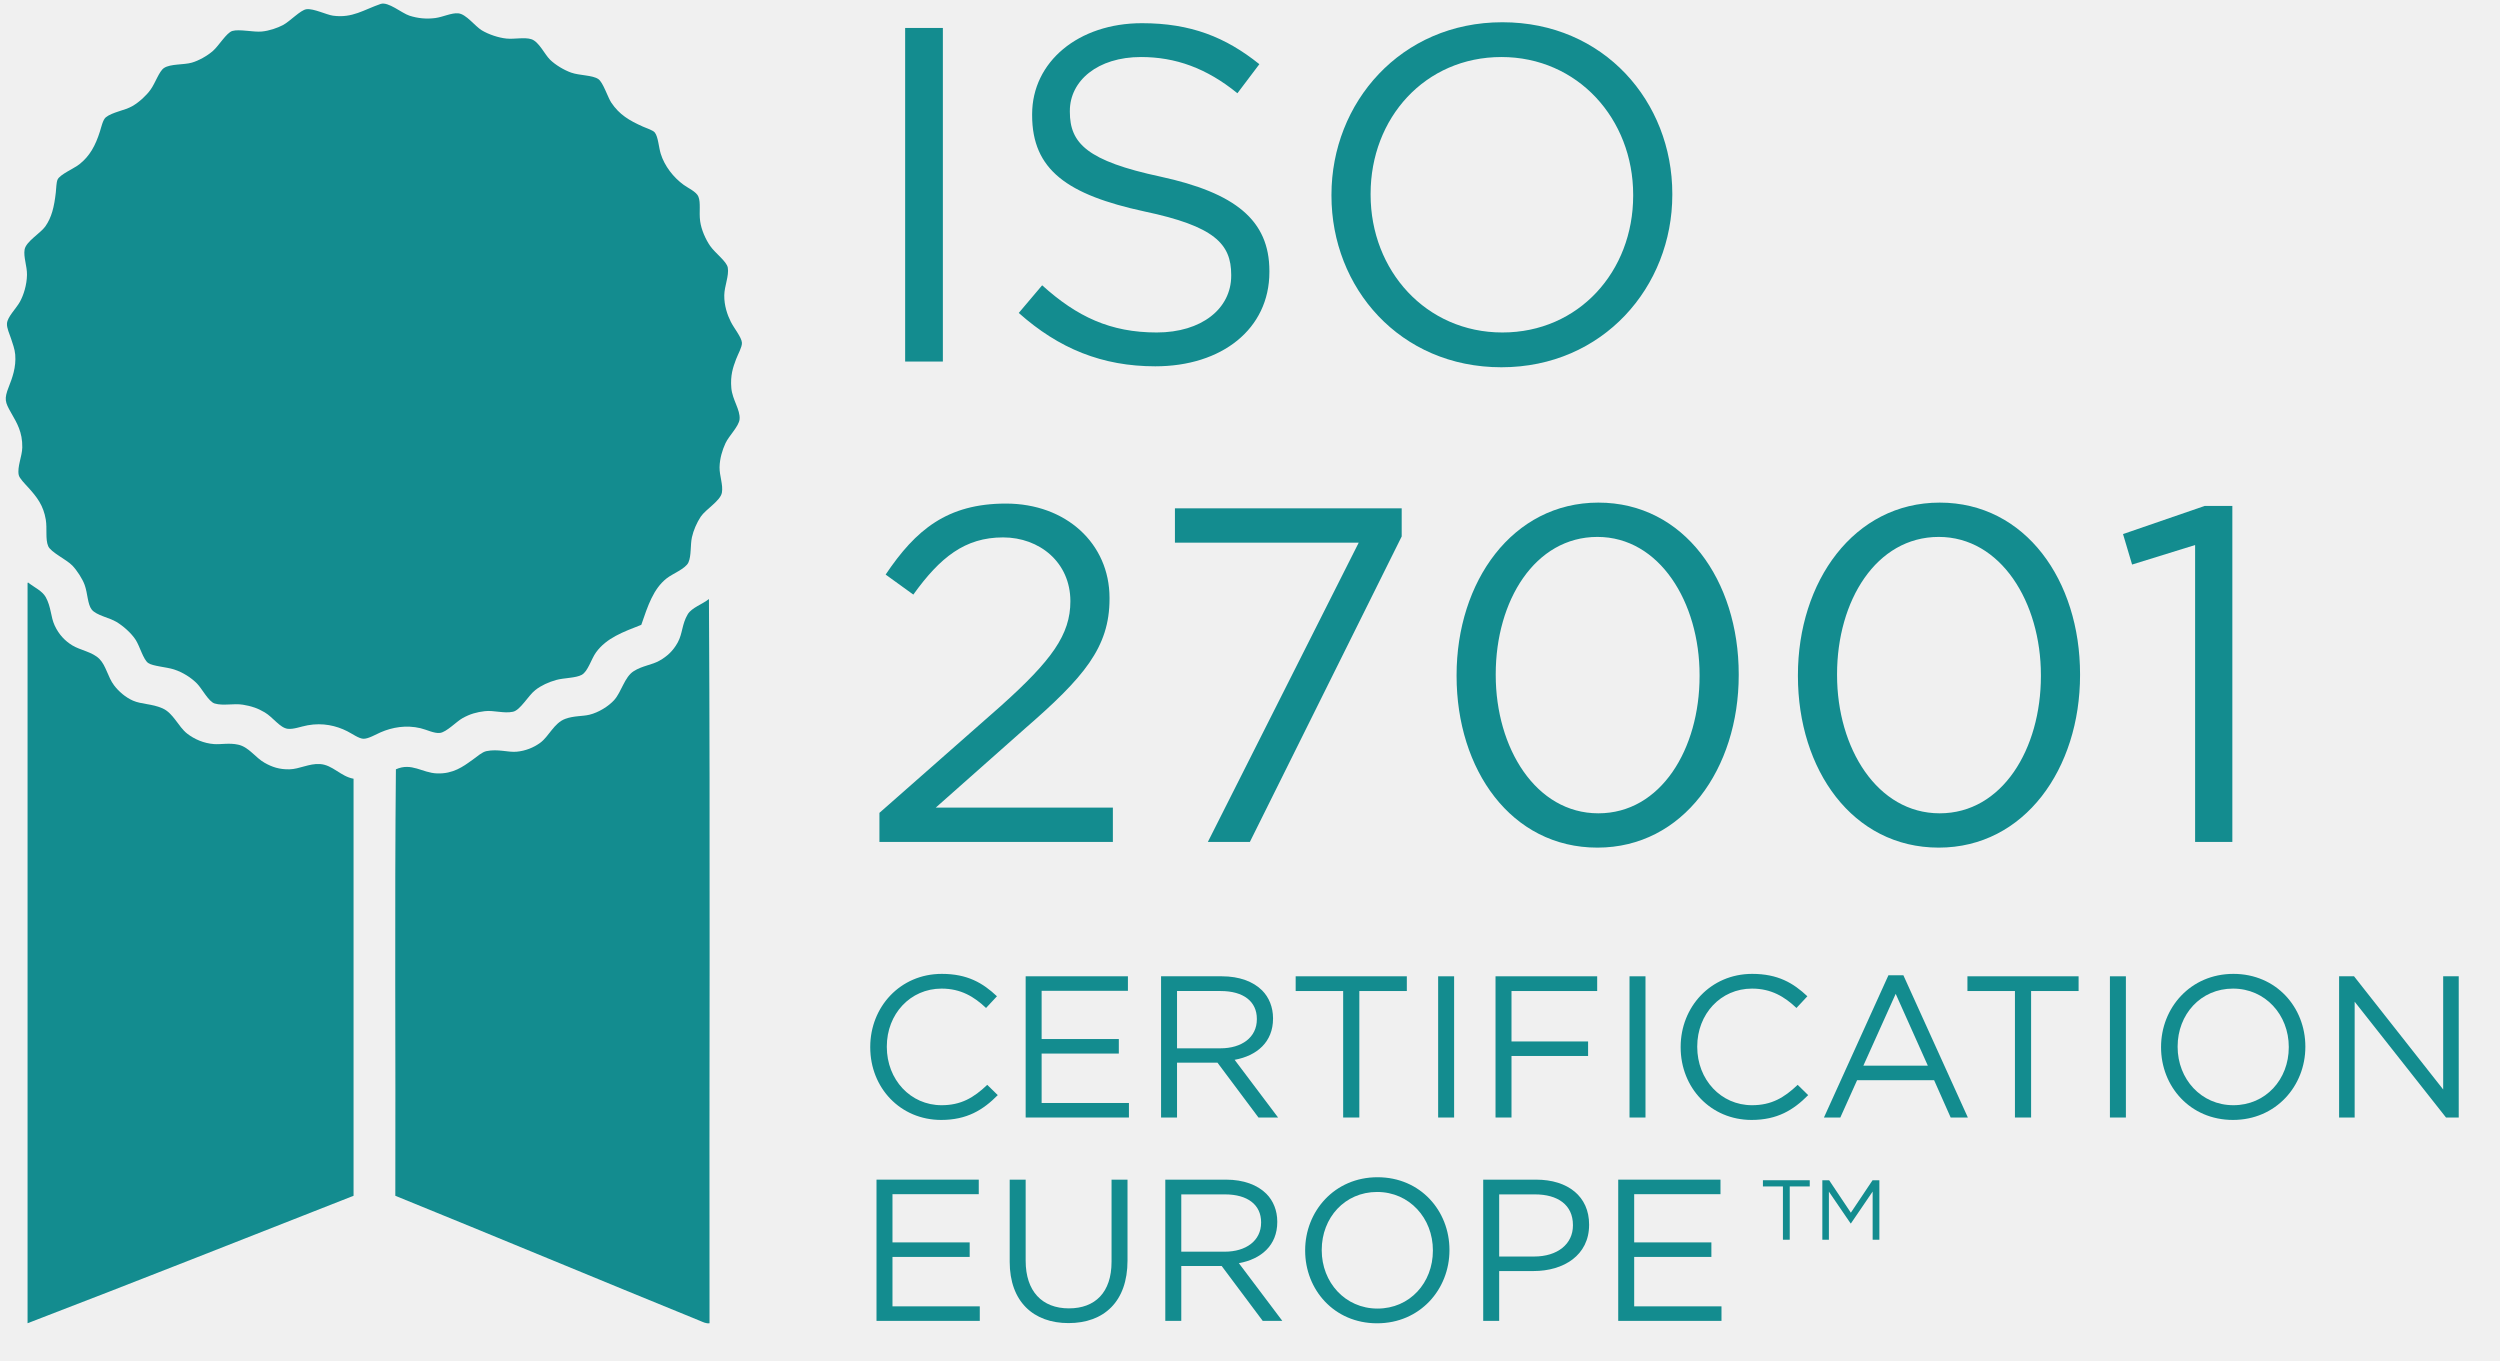
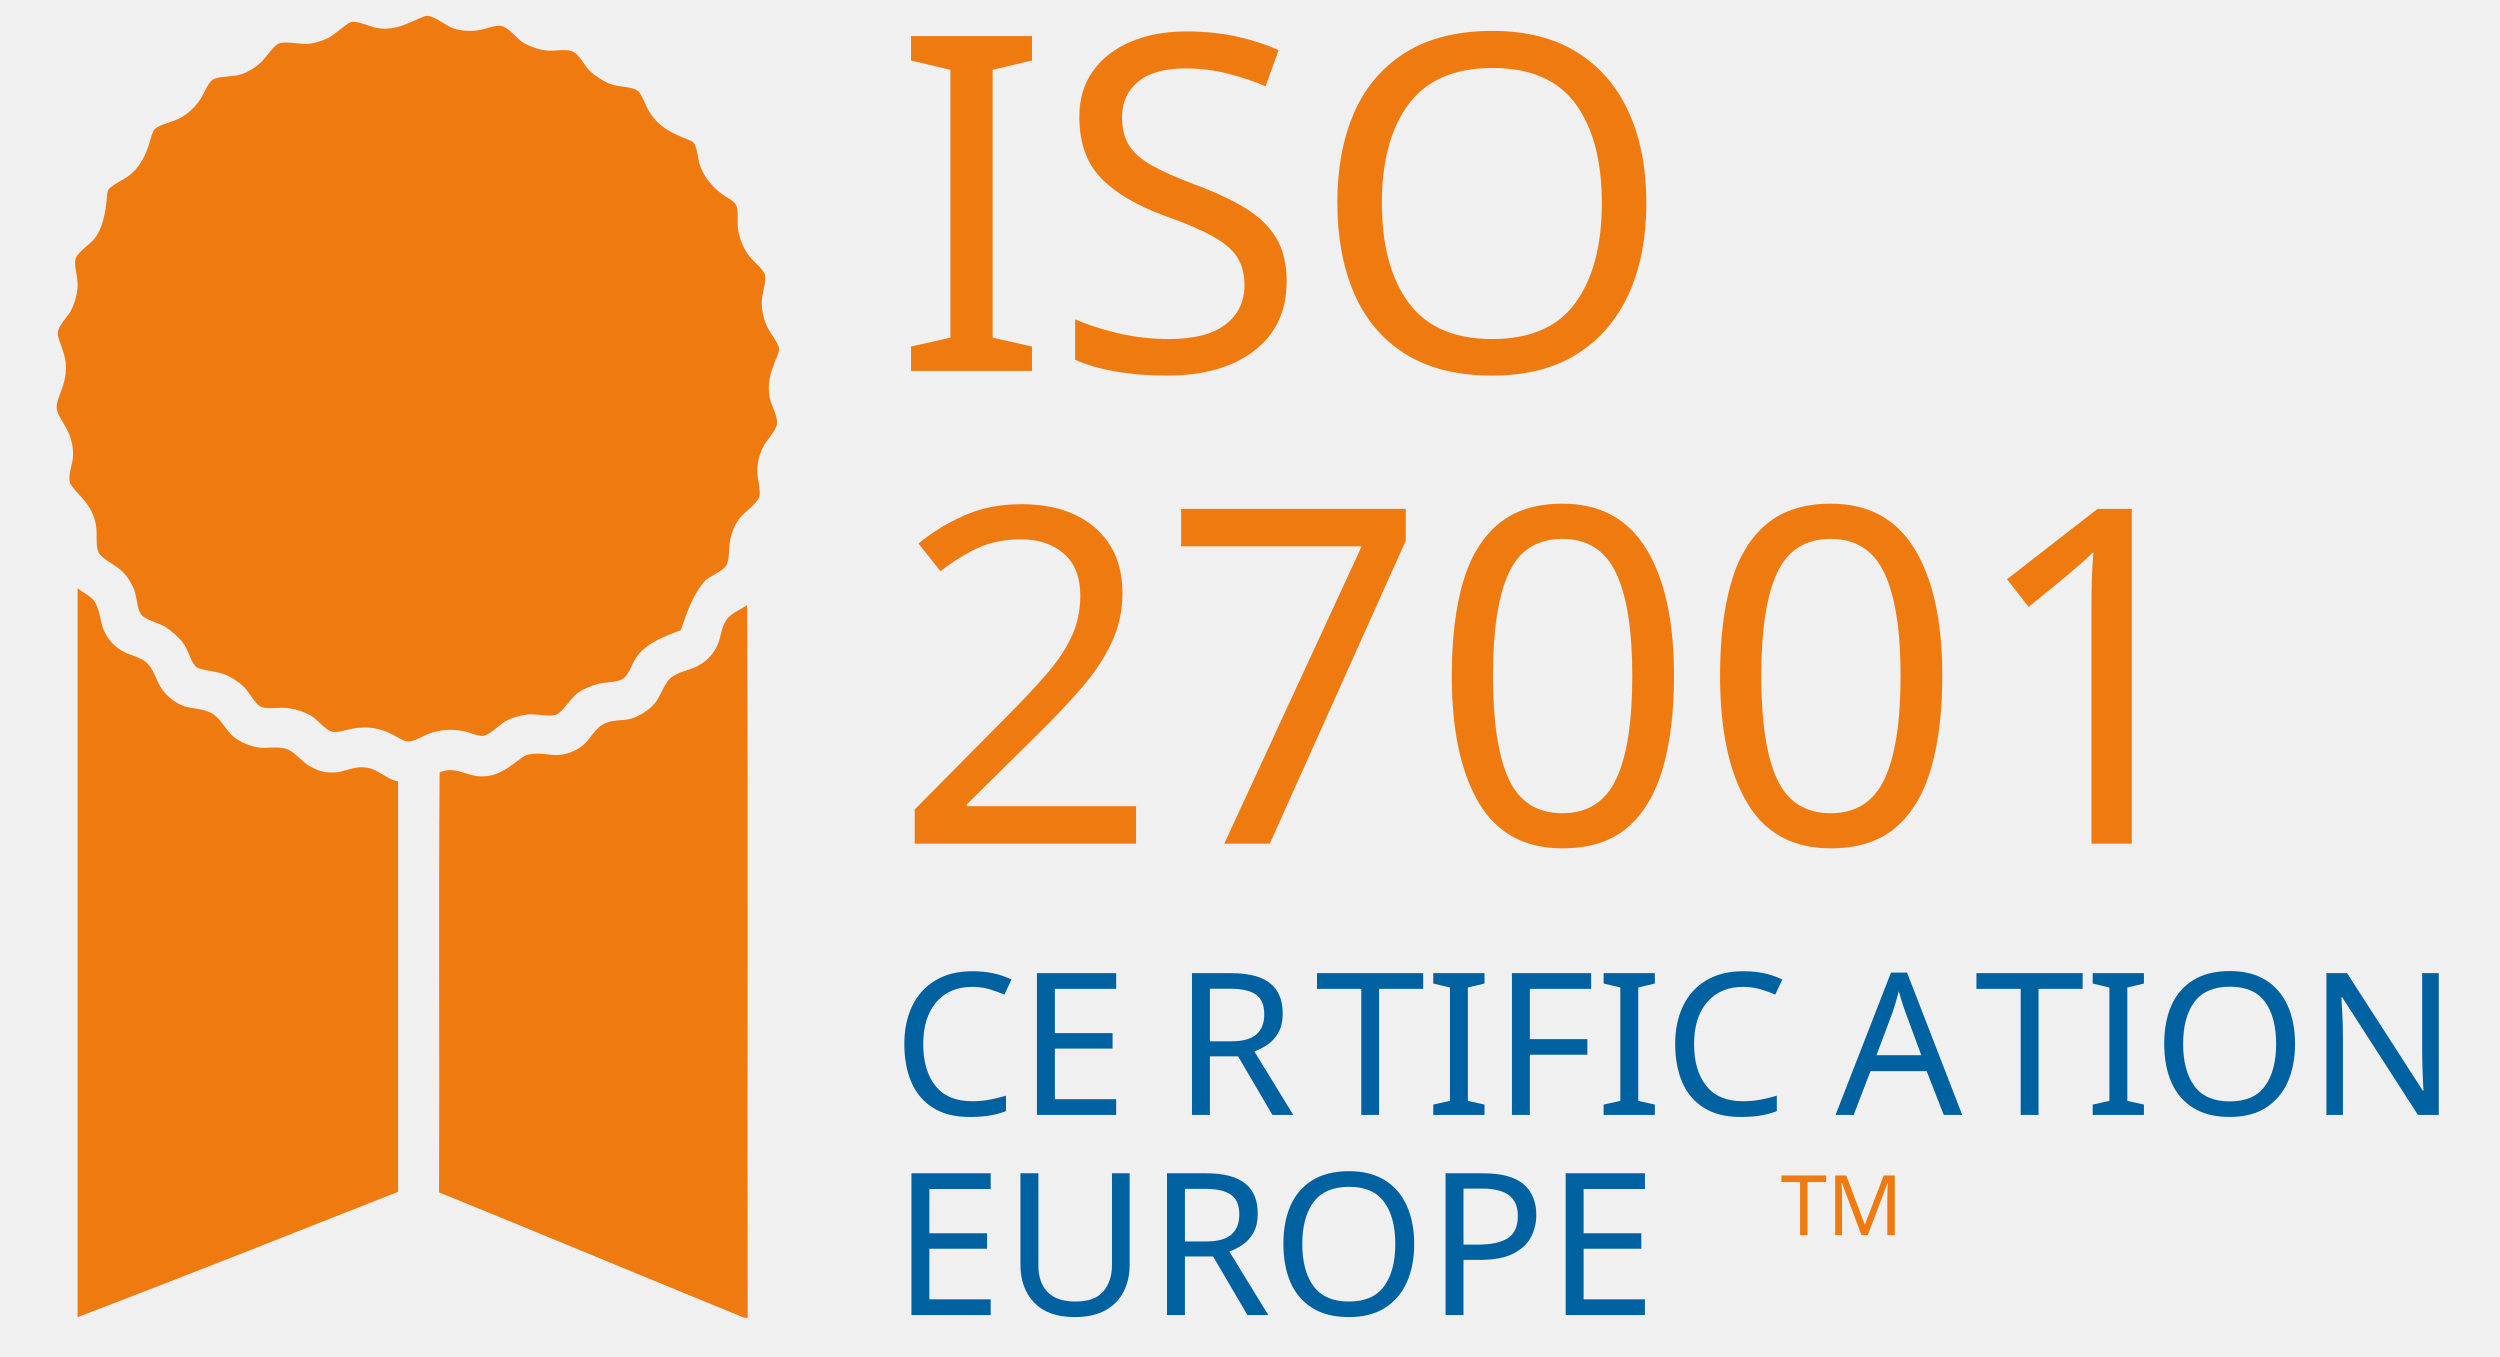
- <svg xmlns="http://www.w3.org/2000/svg" version="1.1" id="Layer_1" x="0px" y="0px" width="318px" height="173px" viewBox="0 0 318 173" enable-background="new 0 0 318 173" xml:space="preserve">
+ <svg xmlns="http://www.w3.org/2000/svg" version="1.1" id="Layer_1" x="0px" y="0px" viewBox="0 0 444.7 241.3" style="enable-background:new 0 0 444.7 241.3;" xml:space="preserve">
+   <style type="text/css">
+ 	.Arched_x0020_Green{fill:url(#SVGID_1_);stroke:#FFFFFF;stroke-width:0.25;stroke-miterlimit:1;}
+ 	.st0{fill:#EF7B10;}
+ 	.st1{font-family:'Gotham-Book';}
+ 	.st2{font-size:83.427px;}
+ 	.st3{font-size:14.875px;}
+ 	.st4{fill-rule:evenodd;clip-rule:evenodd;fill:#EF7B10;}
+ 	.st5{fill:#0061A1;}
+ 	.st6{font-size:35.319px;}
+ 	.st7{letter-spacing:-3;}
+ </style>
+   <linearGradient id="SVGID_1_" gradientUnits="userSpaceOnUse" x1="64.333" y1="231" x2="65.04" y2="230.293">
+     <stop offset="0" style="stop-color:#1DA238" />
+     <stop offset="0.983" style="stop-color:#24391D" />
+   </linearGradient>
  <g>
-     <g id="Layer1">
-       <g>
-         <g>
-           <rect x="115.135" y="3.556" fill="#138C8F" width="4.797" height="42.433" />
-           <path fill="#138C8F" d="M146.954,46.595c8.441,0,14.513-4.728,14.513-12.002v-0.121c0-6.486-4.372-9.941-13.845-12.002      c-9.351-2-11.537-4.244-11.537-8.244v-0.122c0-3.818,3.522-6.85,9.048-6.85c4.372,0,8.319,1.395,12.266,4.607l2.792-3.698      c-4.311-3.455-8.743-5.213-14.938-5.213c-8.076,0-13.966,4.91-13.966,11.578v0.121c0,6.971,4.493,10.123,14.27,12.245      c8.926,1.879,11.052,4.122,11.052,8.062v0.122c0,4.183-3.765,7.213-9.473,7.213c-5.891,0-10.141-2-14.574-6.001l-2.976,3.516      C134.688,44.352,140.214,46.595,146.954,46.595z" />
-           <path fill="#138C8F" d="M190.979,46.716c12.935,0,21.739-10.244,21.739-21.943v-0.121c0-11.699-8.683-21.822-21.616-21.822      c-12.936,0-21.74,10.244-21.74,21.943v0.121C169.361,36.593,178.045,46.716,190.979,46.716z M191.102,42.291      c-9.717,0-16.761-7.88-16.761-17.519v-0.121c0-9.638,6.923-17.397,16.638-17.397c9.717,0,16.761,7.88,16.761,17.519v0.121      C207.739,34.532,200.816,42.291,191.102,42.291z" />
-         </g>
-         <g>
-           <path fill="#138C8F" d="M111.863,107.091h29.694v-4.364h-22.528l11.355-10.062c7.469-6.486,10.748-10.305,10.748-16.488v-0.121      c0-6.911-5.526-12.002-13.177-12.002c-7.469,0-11.477,3.334-15.302,9.032l3.522,2.546c3.4-4.729,6.558-7.274,11.416-7.274      c4.615,0,8.562,3.152,8.562,8.123c0,4.243-2.368,7.517-8.866,13.336l-15.424,13.579V107.091z" />
-           <path fill="#138C8F" d="M153.641,107.091h5.344l19.31-38.855v-3.576h-28.844v4.364h23.379L153.641,107.091z" />
-           <path fill="#138C8F" d="M203.191,107.818c10.931,0,17.975-10.062,17.975-21.943v-0.121c0-11.881-6.923-21.822-17.854-21.822      c-10.93,0-18.035,10.062-18.035,21.943v0.121C185.277,97.877,192.201,107.818,203.191,107.818z M203.312,103.454      c-7.955,0-13.055-8.304-13.055-17.579v-0.121c0-9.335,4.979-17.458,12.934-17.458c7.895,0,12.996,8.305,12.996,17.579v0.121      C216.188,95.271,211.268,103.454,203.312,103.454z" />
-           <path fill="#138C8F" d="M246.609,107.818c10.93,0,17.974-10.062,17.974-21.943v-0.121c0-11.881-6.922-21.822-17.853-21.822      s-18.035,10.062-18.035,21.943v0.121C228.695,97.877,235.618,107.818,246.609,107.818z M246.73,103.454      c-7.955,0-13.056-8.304-13.056-17.579v-0.121c0-9.335,4.979-17.458,12.935-17.458c7.894,0,12.994,8.305,12.994,17.579v0.121      C259.604,95.271,254.686,103.454,246.73,103.454z" />
-           <path fill="#138C8F" d="M279.218,107.091h4.736V64.356h-3.522l-10.384,3.577l1.154,3.879l8.016-2.485V107.091z" />
-         </g>
-         <g>
-           <path fill="#138C8F" d="M226.788,157.693h0.866v-6.777h2.545v-0.789h-5.955v0.789h2.544V157.693z" />
-           <path fill="#138C8F" d="M231.801,157.693h0.834v-6.118l2.762,4.043h0.043l2.761-4.054v6.129h0.854v-7.566h-0.865l-2.762,4.129      l-2.761-4.129h-0.866V157.693z" />
-         </g>
-       </g>
-       <g>
-         <g>
-           <path fill="#138C8F" d="M119.718,142.456c3.265,0,5.321-1.257,7.198-3.156l-1.337-1.309c-1.722,1.642-3.342,2.592-5.81,2.592      c-3.959,0-6.966-3.259-6.966-7.416v-0.052c0-4.131,2.982-7.365,6.966-7.365c2.443,0,4.139,1.027,5.656,2.464l1.388-1.489      c-1.799-1.692-3.753-2.848-7.018-2.848c-5.296,0-9.1,4.208-9.1,9.29v0.051C110.695,138.376,114.525,142.456,119.718,142.456z" />
-           <path fill="#138C8F" d="M130.464,142.148H143.6v-1.848h-11.106v-6.287h9.82v-1.848h-9.82v-6.134h10.977v-1.847h-13.007V142.148z      " />
-         </g>
-         <g>
-           <path fill="#138C8F" d="M147.687,142.148h2.031v-6.98h5.142l5.218,6.98h2.494l-5.527-7.34c2.827-0.513,4.885-2.258,4.885-5.234      v-0.053c0-1.41-0.515-2.668-1.389-3.541c-1.131-1.129-2.905-1.795-5.116-1.795h-7.738V142.148z M149.718,133.346v-7.287h5.553      c2.905,0,4.601,1.334,4.601,3.541v0.051c0,2.31-1.928,3.695-4.627,3.695H149.718z" />
-         </g>
-         <g>
-           <path fill="#138C8F" d="M170.85,142.148h2.057v-16.09h6.041v-1.873h-14.139v1.873h6.041V142.148z" />
-           <rect x="182.932" y="124.186" fill="#138C8F" width="2.031" height="17.963" />
-           <path fill="#138C8F" d="M190.232,142.148h2.031v-7.828h9.742v-1.846h-9.742v-6.416h10.899v-1.873h-12.931V142.148z" />
-           <rect x="207.275" y="124.186" fill="#138C8F" width="2.031" height="17.963" />
-           <path fill="#138C8F" d="M222.803,142.456c3.266,0,5.322-1.257,7.198-3.156l-1.337-1.309c-1.723,1.642-3.341,2.592-5.809,2.592      c-3.959,0-6.967-3.259-6.967-7.416v-0.052c0-4.131,2.981-7.365,6.967-7.365c2.441,0,4.139,1.027,5.654,2.464l1.389-1.489      c-1.799-1.692-3.754-2.848-7.019-2.848c-5.295,0-9.1,4.208-9.1,9.29v0.051C213.78,138.376,217.609,142.456,222.803,142.456z" />
-         </g>
-         <g>
-           <path fill="#138C8F" d="M232.006,142.148h2.083l2.134-4.748h9.795l2.107,4.748h2.186l-8.201-18.092h-1.902L232.006,142.148z       M237.02,135.553l4.112-9.136l4.088,9.136H237.02z" />
-         </g>
-         <g>
-           <path fill="#138C8F" d="M256.3,142.148h2.056v-16.09h6.041v-1.873h-14.139v1.873h6.042V142.148z" />
-           <rect x="268.382" y="124.186" fill="#138C8F" width="2.031" height="17.963" />
-           <path fill="#138C8F" d="M284.037,142.456c5.477,0,9.204-4.337,9.204-9.289v-0.052c0-4.953-3.677-9.238-9.152-9.238      s-9.203,4.337-9.203,9.29v0.051C274.886,138.171,278.562,142.456,284.037,142.456z M284.089,140.583      c-4.112,0-7.095-3.336-7.095-7.416v-0.052c0-4.08,2.93-7.365,7.043-7.365s7.096,3.336,7.096,7.417v0.051      C291.133,137.298,288.202,140.583,284.089,140.583z" />
-           <path fill="#138C8F" d="M297.534,142.148h1.979v-14.73l11.619,14.73h1.619v-17.963h-1.979v14.396l-11.338-14.396h-1.901V142.148      z" />
-         </g>
-         <g>
-           <path fill="#138C8F" d="M111.492,168.016h13.136v-1.848h-11.105v-6.287h9.82v-1.848h-9.82V151.9h10.976v-1.849h-13.007V168.016z      " />
-           <path fill="#138C8F" d="M135.913,168.298c4.499,0,7.507-2.72,7.507-7.955v-10.291h-2.031v10.445      c0,3.926-2.108,5.928-5.424,5.928c-3.419,0-5.501-2.182-5.501-6.057v-10.316h-2.031v10.445      C128.433,165.578,131.466,168.298,135.913,168.298z" />
-           <path fill="#138C8F" d="M148.227,168.016h2.031v-6.979h5.141l5.219,6.979h2.493l-5.527-7.34      c2.828-0.513,4.885-2.258,4.885-5.234v-0.051c0-1.412-0.514-2.67-1.388-3.541c-1.131-1.131-2.905-1.798-5.116-1.798h-7.738      V168.016z M150.258,159.214v-7.288h5.553c2.905,0,4.601,1.334,4.601,3.541v0.051c0,2.311-1.928,3.696-4.627,3.696H150.258z" />
-           <path fill="#138C8F" d="M175.168,168.324c5.477,0,9.203-4.338,9.203-9.29v-0.052c0-4.952-3.676-9.238-9.152-9.238      c-5.475,0-9.203,4.337-9.203,9.29v0.051C166.016,164.038,169.691,168.324,175.168,168.324z M175.219,166.45      c-4.113,0-7.095-3.336-7.095-7.416v-0.052c0-4.08,2.931-7.364,7.044-7.364s7.096,3.336,7.096,7.416v0.051      C182.264,163.166,179.333,166.45,175.219,166.45z" />
-           <path fill="#138C8F" d="M188.664,168.016h2.031v-6.339h4.369c3.832,0,7.07-2.001,7.07-5.876v-0.052      c0-3.541-2.674-5.697-6.734-5.697h-6.736V168.016z M190.695,159.83v-7.904h4.55c2.905,0,4.833,1.334,4.833,3.9v0.052      c0,2.36-1.954,3.952-4.936,3.952H190.695z" />
-           <path fill="#138C8F" d="M205.837,168.016h13.136v-1.848h-11.105v-6.287h9.82v-1.848h-9.82V151.9h10.977v-1.849h-13.007V168.016z      " />
-         </g>
-       </g>
-       <path fill="#138C8F" d="M81.572,79.479c-2.294,0.904-4.431,1.662-5.763,3.512c-0.604,0.837-1.012,2.39-1.797,2.839    c-0.761,0.432-2.274,0.382-3.293,0.67c-0.935,0.269-1.857,0.676-2.622,1.271c-0.915,0.718-1.91,2.567-2.846,2.763    c-1.15,0.252-2.442-0.211-3.59-0.073c-1.035,0.128-1.857,0.345-2.844,0.898c-0.757,0.424-2.01,1.759-2.844,1.868    c-0.731,0.094-1.694-0.412-2.471-0.596c-1.849-0.442-3.614-0.119-5.088,0.521c-0.612,0.264-1.547,0.826-2.169,0.819    c-0.58-0.003-1.433-0.638-2.099-0.97c-1.383-0.692-3.083-1.097-5.014-0.744c-0.841,0.15-1.81,0.543-2.544,0.445    c-0.992-0.131-1.847-1.455-2.921-2.092c-0.913-0.543-1.712-0.797-2.766-0.971c-1.182-0.195-2.496,0.174-3.593-0.154    c-0.764-0.221-1.624-1.902-2.247-2.536c-0.748-0.761-1.809-1.43-2.917-1.793c-0.965-0.314-2.711-0.412-3.294-0.822    c-0.625-0.441-1.065-2.114-1.573-2.915c-0.572-0.903-1.639-1.82-2.471-2.316c-0.888-0.533-2.573-0.835-3.142-1.569    c-0.535-0.689-0.507-2.062-0.897-3.136c-0.281-0.778-0.982-1.854-1.572-2.467c-0.733-0.76-2.737-1.68-3.068-2.467    c-0.375-0.887-0.113-2.217-0.302-3.364c-0.299-1.811-1.122-2.872-2.245-4.108c-0.433-0.479-1.106-1.146-1.196-1.569    c-0.218-1.031,0.431-2.371,0.45-3.511c0.032-1.962-0.683-3.107-1.423-4.407c-0.777-1.363-0.903-1.75-0.298-3.287    c0.443-1.134,0.957-2.486,0.824-4.11c-0.064-0.74-0.324-1.376-0.526-2.021c-0.198-0.621-0.566-1.358-0.523-1.943    c0.058-0.849,1.169-1.892,1.648-2.762c0.461-0.84,0.877-2.127,0.897-3.434c0.016-1.093-0.47-2.281-0.301-3.216    c0.184-1.018,2.01-2.062,2.62-2.913c0.826-1.159,1.141-2.52,1.347-4.334c0.062-0.542,0.062-1.286,0.226-1.642    c0.294-0.653,2.049-1.384,2.768-1.944c1.315-1.032,2.044-2.362,2.621-4.186c0.17-0.538,0.373-1.491,0.749-1.794    c0.836-0.667,2.405-0.862,3.367-1.418c0.922-0.533,1.821-1.393,2.319-2.093c0.625-0.868,1.086-2.351,1.722-2.765    c0.826-0.536,2.493-0.379,3.52-0.672c0.878-0.251,1.955-0.85,2.694-1.494c0.75-0.652,1.725-2.32,2.471-2.54    c0.883-0.26,2.696,0.174,3.74,0.074c0.934-0.086,1.998-0.454,2.694-0.82c0.922-0.49,2.222-1.918,2.996-2.018    c0.887-0.118,2.546,0.706,3.367,0.821c2.473,0.34,3.92-0.759,6.064-1.492c0.957-0.331,2.685,1.176,3.667,1.492    c1.06,0.342,2.165,0.45,3.294,0.3c0.976-0.132,2.055-0.681,2.918-0.598c1.009,0.092,2.118,1.639,2.994,2.165    c0.843,0.508,2.119,0.947,3.143,1.045c1.019,0.101,2.266-0.197,3.143,0.077c0.978,0.301,1.695,1.933,2.394,2.614    c0.692,0.671,1.777,1.32,2.696,1.645c1.06,0.373,2.7,0.304,3.446,0.82c0.611,0.426,1.194,2.317,1.642,2.988    c1.024,1.532,2.278,2.277,4.044,3.063c0.521,0.235,1.256,0.443,1.496,0.748c0.429,0.545,0.489,1.842,0.75,2.692    c0.487,1.574,1.617,3.012,2.917,3.959c0.583,0.423,1.621,0.878,1.873,1.494c0.326,0.797,0.066,1.983,0.226,3.137    c0.147,1.101,0.729,2.362,1.271,3.138c0.665,0.951,2.108,1.97,2.244,2.765c0.179,1.03-0.431,2.336-0.448,3.512    c-0.018,1.32,0.397,2.505,0.826,3.361c0.412,0.831,1.387,1.992,1.421,2.69c0.022,0.541-0.49,1.41-0.75,2.095    c-0.396,1.048-0.739,2.072-0.598,3.662c0.13,1.491,1.154,2.752,1.049,3.958c-0.081,0.903-1.355,2.104-1.798,3.062    c-0.406,0.883-0.729,1.942-0.75,3.063c-0.014,1.05,0.473,2.243,0.299,3.212c-0.183,1.05-2.046,2.101-2.692,3.063    c-0.484,0.726-0.931,1.736-1.122,2.618c-0.217,0.999-0.057,2.358-0.449,3.213c-0.371,0.796-2.013,1.417-2.771,2.017    C83.103,74.911,82.417,77.023,81.572,79.479" />
-       <path fill="#138C8F" d="M44.972,99.055v53.049c-13.812,5.418-27.57,10.881-41.466,16.211v-93.99    c-0.009-0.107-0.014-0.21,0.072-0.226c0.78,0.623,1.802,1.053,2.247,1.87c0.69,1.258,0.616,2.487,1.124,3.583    c0.559,1.212,1.369,2.006,2.248,2.54c1.023,0.626,2.55,0.826,3.442,1.718c0.863,0.874,1.067,2.303,1.871,3.365    c0.586,0.779,1.448,1.523,2.395,1.942c1.068,0.477,2.373,0.381,3.744,0.974c1.401,0.604,2.021,2.33,3.143,3.211    c0.942,0.74,2.162,1.254,3.441,1.346c0.887,0.064,1.928-0.18,3.071,0.075c1.37,0.304,2.159,1.638,3.367,2.313    c0.924,0.52,1.85,0.848,3.144,0.821c1.249-0.022,2.53-0.765,3.893-0.671C42.324,97.297,43.334,98.764,44.972,99.055" />
-       <path fill="#138C8F" d="M90.178,76.194c0.175,30.557,0.026,61.432,0.074,92.121c-0.411,0.074-0.831-0.148-1.195-0.299    c-12.791-5.209-25.931-10.695-38.772-15.912c0.051-18.06-0.1-36.311,0.074-54.248c2.008-0.898,3.348,0.461,5.24,0.523    c2.032,0.072,3.307-0.865,4.49-1.717c0.569-0.408,1.226-1.006,1.796-1.121c1.464-0.299,2.747,0.176,3.818,0.078    c1.137-0.102,2.166-0.523,2.993-1.122c1.133-0.817,1.762-2.531,3.217-3.062c1.097-0.402,2.178-0.306,3.068-0.523    c1.171-0.287,2.436-1.08,3.146-1.869c0.934-1.042,1.305-2.92,2.471-3.663c1.118-0.713,2.328-0.792,3.292-1.346    c0.947-0.536,1.721-1.223,2.319-2.315c0.631-1.147,0.516-2.311,1.274-3.586C87.978,77.297,89.405,76.83,90.178,76.194" />
+     <text transform="matrix(1 0 0 1 158.7103 65.9814)" class="st0 st1 st2">ISO </text>
+     <text transform="matrix(1 0 0 1 158.7103 150.0767)" class="st0 st1 st2">27001</text>
+     <text transform="matrix(1 0 0 1 316.7279 219.7183)" class="st0 st1 st3">TM</text>
+     <g>
+       <path class="st4" d="M121.1,112.1c-3.2,1.2-6.1,2.3-7.9,4.8c-0.8,1.2-1.4,3.3-2.5,3.9c-1,0.6-3.1,0.5-4.5,0.9    c-1.3,0.4-2.6,0.9-3.6,1.7c-1.3,1-2.6,3.5-3.9,3.8c-1.6,0.3-3.4-0.3-4.9-0.1c-1.4,0.2-2.6,0.5-3.9,1.2c-1,0.6-2.8,2.4-3.9,2.6    c-1,0.1-2.3-0.6-3.4-0.8c-2.5-0.6-5-0.2-7,0.7c-0.8,0.4-2.1,1.1-3,1.1c-0.8,0-2-0.9-2.9-1.3c-1.9-1-4.2-1.5-6.9-1    c-1.2,0.2-2.5,0.7-3.5,0.6c-1.4-0.2-2.5-2-4-2.9c-1.3-0.7-2.4-1.1-3.8-1.3c-1.6-0.3-3.4,0.2-4.9-0.2c-1.1-0.3-2.2-2.6-3.1-3.5    c-1-1-2.5-2-4-2.5c-1.3-0.4-3.7-0.6-4.5-1.1c-0.9-0.6-1.5-2.9-2.2-4c-0.8-1.2-2.3-2.5-3.4-3.2c-1.2-0.7-3.5-1.2-4.3-2.2    c-0.7-0.9-0.7-2.8-1.2-4.3c-0.4-1.1-1.3-2.6-2.2-3.4c-1-1-3.8-2.3-4.2-3.4c-0.5-1.2-0.2-3.1-0.4-4.6c-0.4-2.5-1.5-4-3.1-5.7    c-0.6-0.7-1.5-1.6-1.6-2.2c-0.3-1.4,0.6-3.3,0.6-4.8c0-2.7-0.9-4.3-2-6.1c-1.1-1.9-1.2-2.4-0.4-4.5c0.6-1.6,1.3-3.4,1.1-5.7    c-0.1-1-0.4-1.9-0.7-2.8c-0.3-0.9-0.8-1.9-0.7-2.7c0.1-1.2,1.6-2.6,2.3-3.8c0.6-1.2,1.2-2.9,1.2-4.7c0-1.5-0.6-3.1-0.4-4.4    c0.3-1.4,2.8-2.8,3.6-4c1.1-1.6,1.6-3.5,1.9-6c0.1-0.7,0.1-1.8,0.3-2.3c0.4-0.9,2.8-1.9,3.8-2.7c1.8-1.4,2.8-3.3,3.6-5.8    c0.2-0.7,0.5-2.1,1-2.5c1.1-0.9,3.3-1.2,4.6-2c1.3-0.7,2.5-1.9,3.2-2.9c0.9-1.2,1.5-3.2,2.4-3.8c1.1-0.7,3.4-0.5,4.8-0.9    c1.2-0.3,2.7-1.2,3.7-2.1c1-0.9,2.4-3.2,3.4-3.5c1.2-0.4,3.7,0.2,5.1,0.1c1.3-0.1,2.7-0.6,3.7-1.1c1.3-0.7,3.1-2.6,4.1-2.8    c1.2-0.2,3.5,1,4.6,1.1c3.4,0.5,5.4-1,8.3-2.1c1.3-0.5,3.7,1.6,5,2.1c1.5,0.5,3,0.6,4.5,0.4c1.3-0.2,2.8-0.9,4-0.8    c1.4,0.1,2.9,2.3,4.1,3c1.2,0.7,2.9,1.3,4.3,1.4c1.4,0.1,3.1-0.3,4.3,0.1c1.3,0.4,2.3,2.7,3.3,3.6c1,0.9,2.4,1.8,3.7,2.3    c1.5,0.5,3.7,0.4,4.7,1.1c0.8,0.6,1.6,3.2,2.3,4.1c1.4,2.1,3.1,3.1,5.6,4.2c0.7,0.3,1.7,0.6,2.1,1c0.6,0.8,0.7,2.5,1,3.7    c0.7,2.2,2.2,4.1,4,5.4c0.8,0.6,2.2,1.2,2.6,2.1c0.4,1.1,0.1,2.7,0.3,4.3c0.2,1.5,1,3.3,1.7,4.3c0.9,1.3,2.9,2.7,3.1,3.8    c0.2,1.4-0.6,3.2-0.6,4.8c0,1.8,0.5,3.4,1.1,4.6c0.6,1.1,1.9,2.7,2,3.7c0,0.7-0.7,1.9-1,2.9c-0.5,1.4-1,2.9-0.8,5    c0.2,2.1,1.6,3.8,1.4,5.4c-0.1,1.2-1.9,2.9-2.5,4.2c-0.6,1.2-1,2.7-1,4.2c0,1.4,0.6,3.1,0.4,4.4c-0.3,1.4-2.8,2.9-3.7,4.2    c-0.7,1-1.3,2.4-1.5,3.6c-0.3,1.4-0.1,3.2-0.6,4.4c-0.5,1.1-2.8,2-3.8,2.8C123.2,105.8,122.3,108.7,121.1,112.1" />
+       <path class="st4" d="M70.8,139v73c-19,7.5-37.9,15-57,22.3V105c0-0.1,0-0.3,0.1-0.3c1.1,0.9,2.5,1.4,3.1,2.6    c0.9,1.7,0.8,3.4,1.5,4.9c0.8,1.7,1.9,2.8,3.1,3.5c1.4,0.9,3.5,1.1,4.7,2.4c1.2,1.2,1.5,3.2,2.6,4.6c0.8,1.1,2,2.1,3.3,2.7    c1.5,0.7,3.3,0.5,5.1,1.3c1.9,0.8,2.8,3.2,4.3,4.4c1.3,1,3,1.7,4.7,1.9c1.2,0.1,2.6-0.2,4.2,0.1c1.9,0.4,3,2.3,4.6,3.2    c1.3,0.7,2.5,1.2,4.3,1.1c1.7,0,3.5-1.1,5.3-0.9C67.2,136.6,68.6,138.6,70.8,139" />
+       <path class="st4" d="M132.9,107.6c0.2,42.1,0,84.5,0.1,126.8c-0.6,0.1-1.1-0.2-1.6-0.4c-17.6-7.2-35.6-14.7-53.3-21.9    c0.1-24.9-0.1-50,0.1-74.7c2.8-1.2,4.6,0.6,7.2,0.7c2.8,0.1,4.5-1.2,6.2-2.4c0.8-0.6,1.7-1.4,2.5-1.5c2-0.4,3.8,0.2,5.2,0.1    c1.6-0.1,3-0.7,4.1-1.5c1.6-1.1,2.4-3.5,4.4-4.2c1.5-0.6,3-0.4,4.2-0.7c1.6-0.4,3.3-1.5,4.3-2.6c1.3-1.4,1.8-4,3.4-5    c1.5-1,3.2-1.1,4.5-1.9c1.3-0.7,2.4-1.7,3.2-3.2c0.9-1.6,0.7-3.2,1.8-4.9C129.9,109.1,131.9,108.4,132.9,107.6" />
    </g>
+     <text transform="matrix(1 0 0 1 158.7078 198.3247)">
+       <tspan x="0" y="0" class="st5 st1 st6">CE</tspan>
+       <tspan x="49.9" y="0" class="st5 st1 st6">R</tspan>
+       <tspan x="75.2" y="0" class="st5 st1 st6">TIFIC</tspan>
+       <tspan x="167.8" y="0" class="st5 st1 st6 st7">A</tspan>
+       <tspan x="192.5" y="0" class="st5 st1 st6">TION</tspan>
+     </text>
+     <text transform="matrix(1 0 0 1 158.7078 233.9233)" class="st5 st1 st6">EUROPE</text>
  </g>
</svg>
